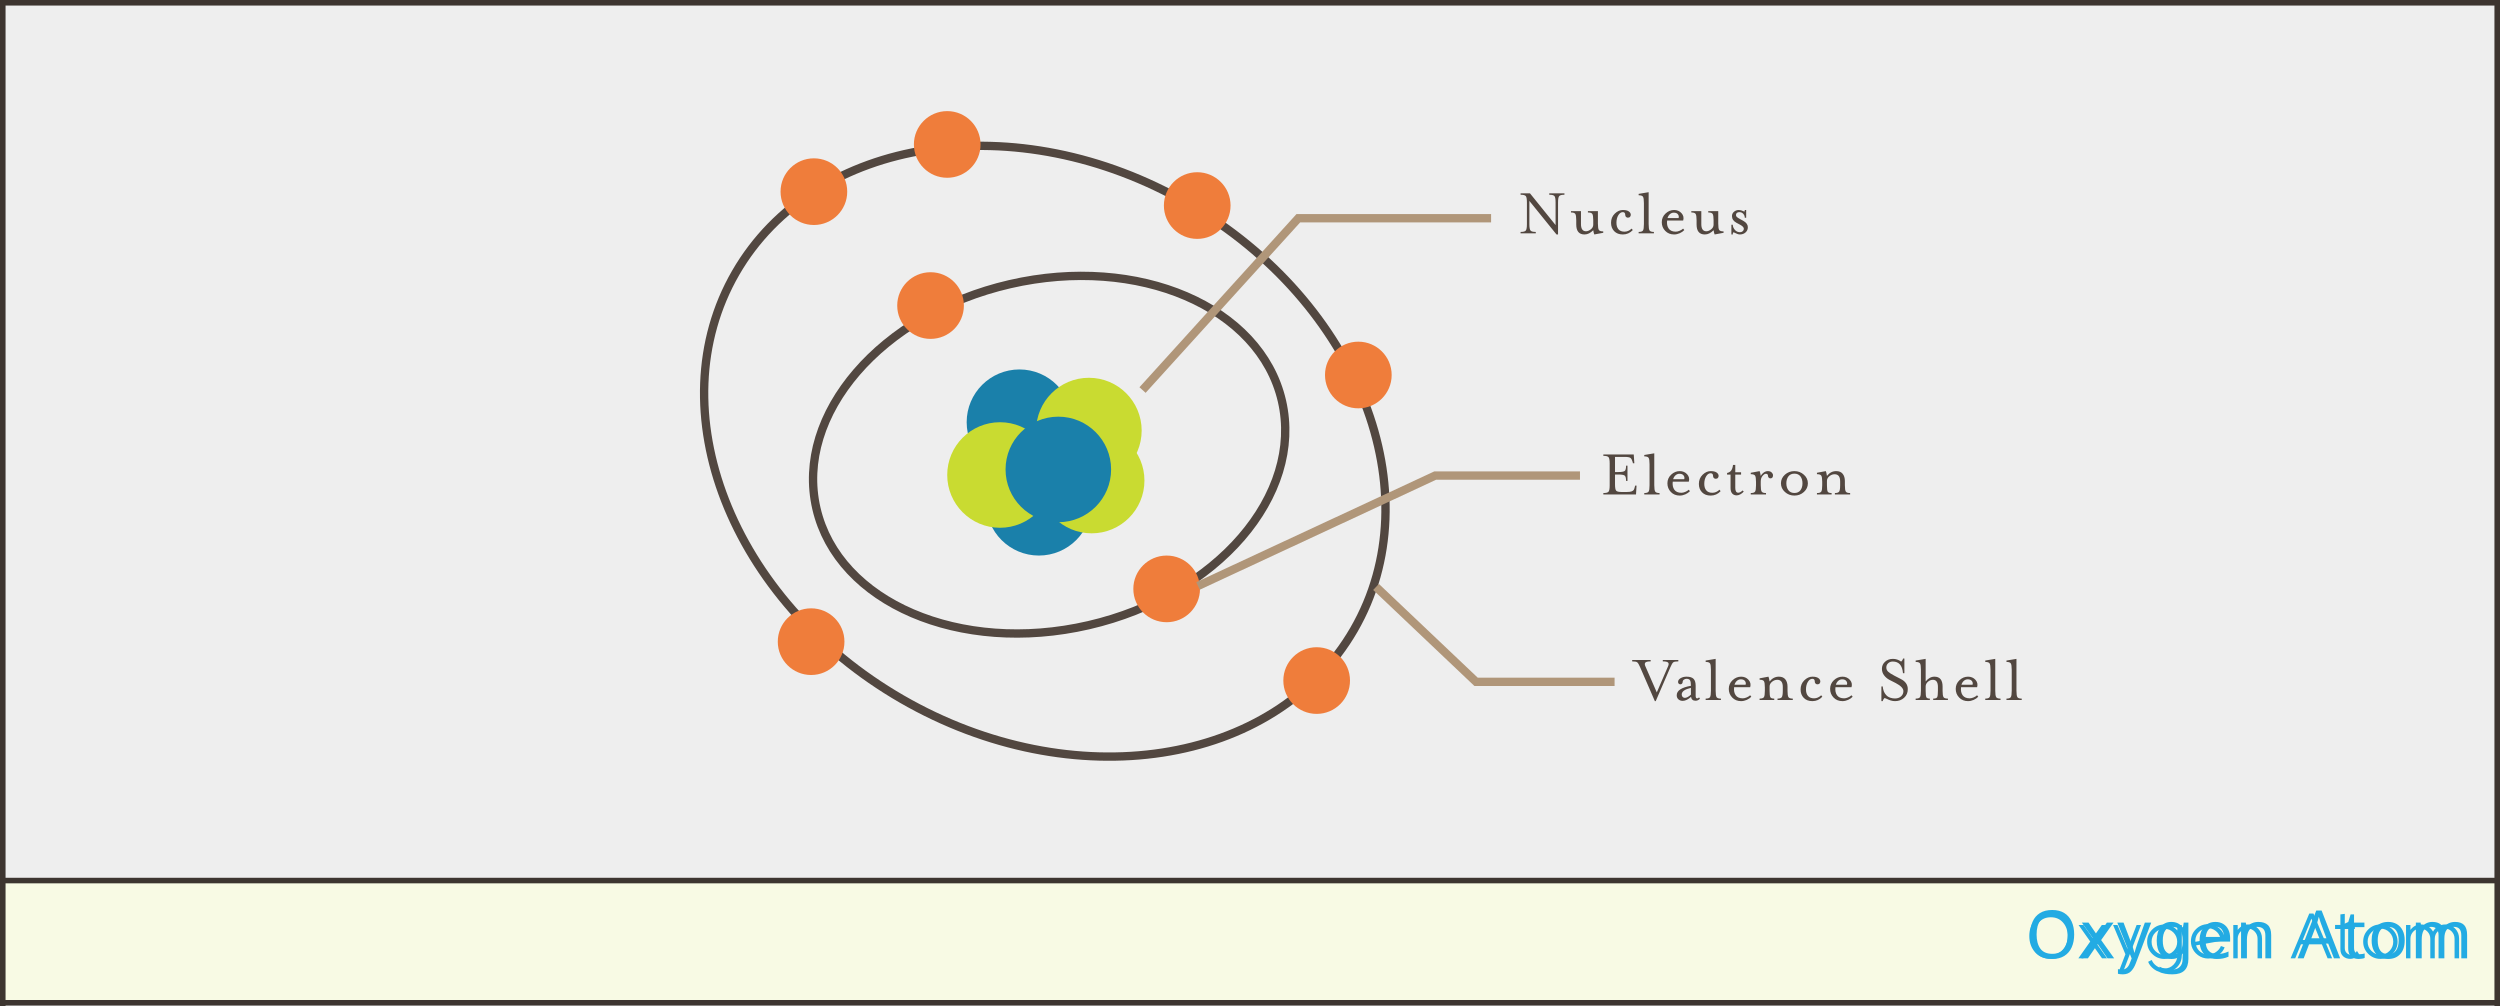
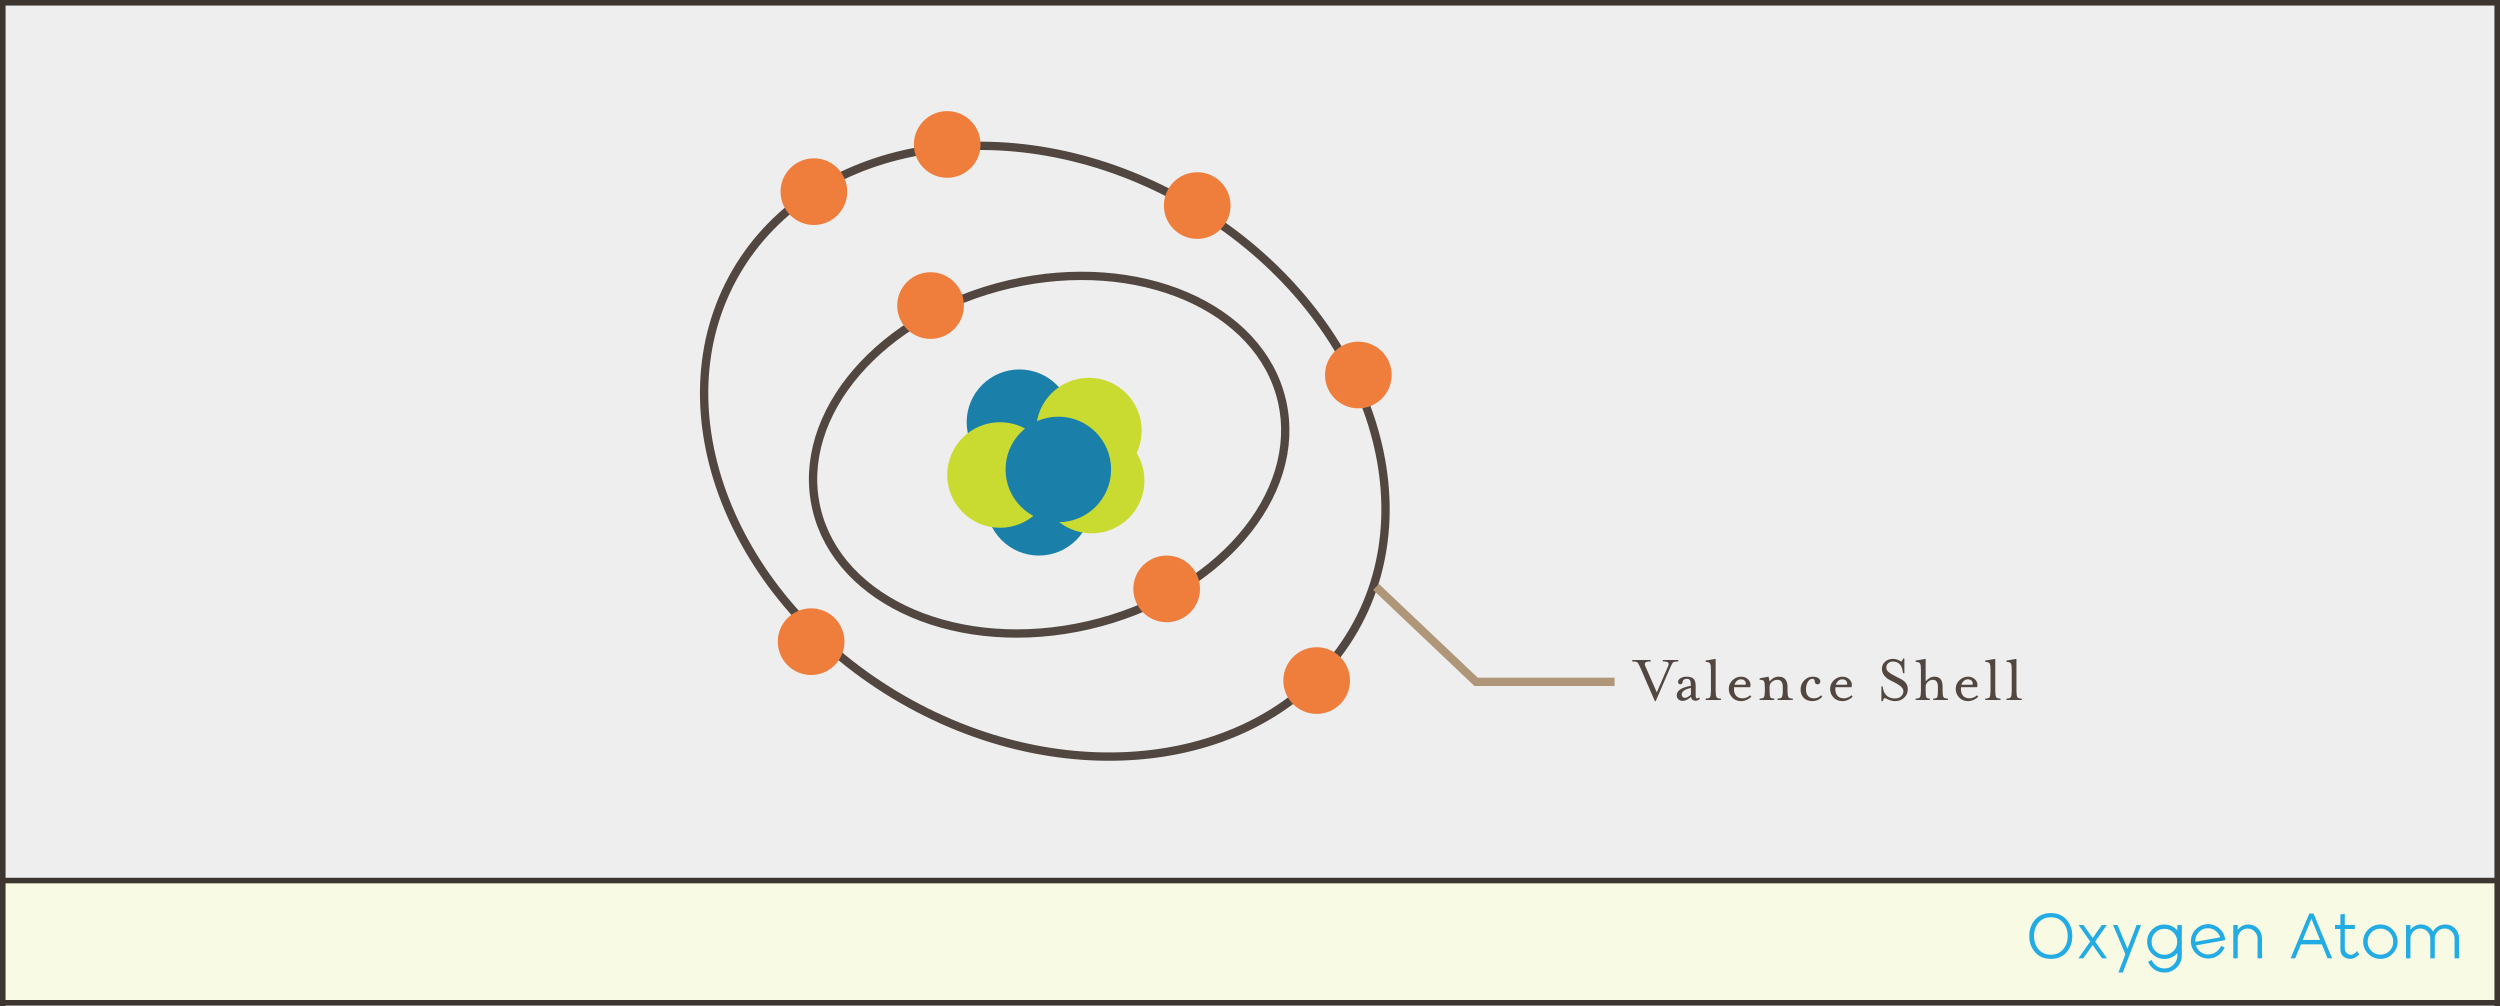
<svg xmlns="http://www.w3.org/2000/svg" width="900px" height="362px" viewBox="0 0 900 362" version="1.1">
  <g id="Oxygen_Atom" stroke="none" stroke-width="1" fill="none" fill-rule="evenodd">
    <rect id="Rectangle" stroke="#3D3530" stroke-width="2" fill="#EEEEEE" x="1" y="1" width="898" height="378" />
    <g id="Illustration" transform="translate(213, 8)">
      <g id="Nucleus" transform="translate(128, 125)">
        <circle id="Oval-Copy-5" fill="#1A80AA" cx="33" cy="48" r="19" />
        <circle id="Oval" fill="#1A80AA" cx="26" cy="19" r="19" />
        <circle id="Oval-Copy" fill="#C9DB31" cx="19" cy="38" r="19" />
        <circle id="Oval-Copy-4" fill="#C9DB31" cx="52" cy="40" r="19" />
        <circle id="Oval-Copy-2" fill="#C9DB31" cx="51" cy="22" r="19" />
        <circle id="Oval-Copy-3" fill="#1A80AA" cx="40" cy="36" r="19" />
      </g>
      <g id="Inner-shells" transform="translate(66, 74)">
        <ellipse id="Oval" stroke="#524740" stroke-width="3" transform="translate(98.69941, 81.69244) rotate(-13) translate(-98.69941, -81.69244) " cx="98.699" cy="81.692" rx="86" ry="63" />
        <circle id="Oval-Copy-6" fill="#EF7D3B" cx="56" cy="28" r="12" />
        <circle id="Oval-Copy-7" fill="#EF7D3B" cx="141" cy="130" r="12" />
      </g>
      <g id="Valence-Shell">
        <ellipse id="Oval-Copy-8" stroke="#524740" stroke-width="3" transform="translate(163.1351, 154.4429) rotate(30) translate(-163.1351, -154.4429) " cx="163.135" cy="154.443" rx="128.5" ry="103" />
        <circle id="Oval-Copy-9" fill="#EF7D3B" cx="128" cy="44" r="12" />
        <circle id="Oval-Copy-10" fill="#EF7D3B" cx="80" cy="61" r="12" />
        <circle id="Oval-Copy-11" fill="#EF7D3B" cx="218" cy="66" r="12" />
        <circle id="Oval-Copy-12" fill="#EF7D3B" cx="79" cy="223" r="12" />
        <circle id="Oval-Copy-13" fill="#EF7D3B" cx="261" cy="237" r="12" />
        <circle id="Oval-Copy-14" fill="#EF7D3B" cx="276" cy="127" r="12" />
      </g>
-       <g id="Labels" transform="translate(198, 59)">
-         <g id="Nucleus">
-           <polyline id="Path" stroke="#B09679" stroke-width="3" points="0.312 73.413 56.392 11.566 125.794 11.566" />
-           <path d="M149.008,14.024 L149.008,5.888 C149.008,4.688 148.876,3.924 148.612,3.596 C148.348,3.268 147.72,3.104 146.728,3.104 L146.728,2.6 L152.2,2.6 L152.2,3.104 C151.208,3.104 150.576,3.268 150.304,3.596 C150.032,3.924 149.896,4.688 149.896,5.888 L149.896,17.408 L149.344,17.408 L139.576,5.336 L139.576,13.688 C139.576,14.888 139.712,15.656 139.984,15.992 C140.256,16.328 140.888,16.496 141.88,16.496 L141.88,17 L136.408,17 L136.408,16.496 C137.4,16.496 138.028,16.328 138.292,15.992 C138.556,15.656 138.688,14.888 138.688,13.688 L138.688,5.888 C138.688,4.688 138.556,3.924 138.292,3.596 C138.028,3.268 137.4,3.104 136.408,3.104 L136.408,2.6 L139.792,2.6 L149.008,14.024 Z M166.168,16.808 L162.952,17.408 C162.824,17.152 162.696,16.64 162.568,15.872 C161.576,16.896 160.528,17.408 159.424,17.408 C157.44,17.408 156.448,16.208 156.448,13.808 L156.448,12.296 C156.448,11.096 156.332,10.328 156.1,9.992 C155.868,9.656 155.352,9.488 154.552,9.488 L154.552,9.008 L158.152,9.008 L158.152,13.688 C158.152,15.4 158.76,16.256 159.976,16.256 C160.52,16.256 161.088,16.028 161.68,15.572 C162.272,15.116 162.568,14.552 162.568,13.88 L162.568,12.296 C162.568,11.096 162.452,10.328 162.22,9.992 C161.988,9.656 161.464,9.488 160.648,9.488 L160.648,9.008 L164.248,9.008 L164.248,13.496 C164.248,14.696 164.364,15.464 164.596,15.8 C164.828,16.136 165.352,16.304 166.168,16.304 L166.168,16.808 Z M173.224,9.368 C172.584,9.368 172.04,9.736 171.592,10.472 C171.144,11.208 170.92,12.12 170.92,13.208 C170.92,14.2 171.164,14.98 171.652,15.548 C172.14,16.116 172.864,16.4 173.824,16.4 C174.752,16.4 175.608,16.032 176.392,15.296 L176.8,15.824 C175.824,16.88 174.632,17.408 173.224,17.408 C171.912,17.408 170.876,17.016 170.116,16.232 C169.356,15.448 168.976,14.44 168.976,13.208 C168.976,11.88 169.424,10.78 170.32,9.908 C171.216,9.036 172.184,8.6 173.224,8.6 C174.168,8.6 174.88,8.768 175.36,9.104 C175.84,9.44 176.08,9.848 176.08,10.328 C176.08,10.584 175.996,10.82 175.828,11.036 C175.66,11.252 175.392,11.36 175.024,11.36 C174.768,11.36 174.548,11.268 174.364,11.084 C174.18,10.9 174.088,10.672 174.088,10.4 C174.088,9.712 173.8,9.368 173.224,9.368 Z M184.408,17 L178.912,17 L178.912,16.496 C179.712,16.496 180.228,16.328 180.46,15.992 C180.692,15.656 180.808,14.888 180.808,13.688 L180.808,6.104 C180.808,4.904 180.692,4.136 180.46,3.8 C180.228,3.464 179.712,3.296 178.912,3.296 L178.912,2.792 L182.512,2.192 L182.512,13.688 C182.512,14.888 182.628,15.656 182.86,15.992 C183.092,16.328 183.608,16.496 184.408,16.496 L184.408,17 Z M189.304,11.504 L193.288,11.504 C193.448,11.056 193.38,10.62 193.084,10.196 C192.788,9.772 192.28,9.56 191.56,9.56 C191.048,9.56 190.588,9.736 190.18,10.088 C189.772,10.44 189.48,10.912 189.304,11.504 Z M189.16,12.392 C189.016,13.576 189.204,14.54 189.724,15.284 C190.244,16.028 191.096,16.4 192.28,16.4 C192.68,16.4 193.136,16.296 193.648,16.088 C194.16,15.88 194.584,15.616 194.92,15.296 L195.352,15.824 C194.92,16.288 194.368,16.668 193.696,16.964 C193.024,17.26 192.352,17.408 191.68,17.408 C190.384,17.408 189.32,16.98 188.488,16.124 C187.656,15.268 187.24,14.224 187.24,12.992 C187.24,11.76 187.692,10.72 188.596,9.872 C189.5,9.024 190.528,8.6 191.68,8.6 C192.768,8.6 193.656,8.98 194.344,9.74 C195.032,10.5 195.232,11.384 194.944,12.392 L189.16,12.392 Z M209.488,16.808 L206.272,17.408 C206.144,17.152 206.016,16.64 205.888,15.872 C204.896,16.896 203.848,17.408 202.744,17.408 C200.76,17.408 199.768,16.208 199.768,13.808 L199.768,12.296 C199.768,11.096 199.652,10.328 199.42,9.992 C199.188,9.656 198.672,9.488 197.872,9.488 L197.872,9.008 L201.472,9.008 L201.472,13.688 C201.472,15.4 202.08,16.256 203.296,16.256 C203.84,16.256 204.408,16.028 205,15.572 C205.592,15.116 205.888,14.552 205.888,13.88 L205.888,12.296 C205.888,11.096 205.772,10.328 205.54,9.992 C205.308,9.656 204.784,9.488 203.968,9.488 L203.968,9.008 L207.568,9.008 L207.568,13.496 C207.568,14.696 207.684,15.464 207.916,15.8 C208.148,16.136 208.672,16.304 209.488,16.304 L209.488,16.808 Z M218.224,14.792 C218.224,15.56 217.948,16.188 217.396,16.676 C216.844,17.164 216.168,17.408 215.368,17.408 C215.08,17.408 214.784,17.352 214.48,17.24 C214.176,17.128 213.932,17.02 213.748,16.916 C213.564,16.812 213.392,16.732 213.232,16.676 C213.072,16.62 212.96,16.648 212.896,16.76 C212.832,16.872 212.8,17.088 212.8,17.408 L212.296,17.408 L212.296,13.904 L212.8,13.904 C212.8,14.528 213.04,15.132 213.52,15.716 C214,16.3 214.632,16.592 215.416,16.592 C215.8,16.592 216.124,16.472 216.388,16.232 C216.652,15.992 216.784,15.704 216.784,15.368 C216.784,14.872 216.336,14.384 215.44,13.904 L214.096,13.184 C213.04,12.608 212.512,11.808 212.512,10.784 C212.512,10.16 212.756,9.64 213.244,9.224 C213.732,8.808 214.296,8.6 214.936,8.6 C215.48,8.6 216.04,8.744 216.616,9.032 C216.808,9.144 216.94,9.18 217.012,9.14 C217.084,9.1 217.12,8.92 217.12,8.6 L217.624,8.6 L217.624,11.384 L217.12,11.384 C217.12,10.856 216.94,10.388 216.58,9.98 C216.22,9.572 215.752,9.368 215.176,9.368 C214.776,9.368 214.472,9.464 214.264,9.656 C214.056,9.848 213.952,10.096 213.952,10.4 C213.952,10.672 214.056,10.908 214.264,11.108 C214.472,11.308 214.856,11.56 215.416,11.864 L216.568,12.488 C217.672,13.112 218.224,13.88 218.224,14.792 Z" id="Nucleus-Copy" fill="#524740" />
-         </g>
-         <g id="Electron" transform="translate(20, 94)">
-           <path d="M146.204,17 L146.204,16.496 C147.196,16.496 147.824,16.328 148.088,15.992 C148.352,15.656 148.484,14.888 148.484,13.688 L148.484,5.888 C148.484,4.688 148.352,3.924 148.088,3.596 C147.824,3.268 147.196,3.104 146.204,3.104 L146.204,2.6 L157.148,2.6 L157.364,5.768 L156.86,5.768 L156.74,5.288 C156.548,4.584 156.292,4.108 155.972,3.86 C155.652,3.612 154.98,3.488 153.956,3.488 L150.404,3.488 L150.404,8.936 L151.604,8.936 C152.804,8.936 153.568,8.804 153.896,8.54 C154.224,8.276 154.388,7.64 154.388,6.632 L154.892,6.632 L154.892,12.128 L154.388,12.128 C154.388,11.12 154.224,10.484 153.896,10.22 C153.568,9.956 152.804,9.824 151.604,9.824 L150.404,9.824 L150.404,13.328 C150.404,14.528 150.536,15.292 150.8,15.62 C151.064,15.948 151.692,16.112 152.684,16.112 L154.748,16.112 C155.468,16.112 156.016,16.04 156.392,15.896 C156.768,15.752 157.024,15.568 157.16,15.344 C157.296,15.12 157.42,14.768 157.532,14.288 L157.652,13.808 L158.156,13.808 L157.964,17 L146.204,17 Z M166.436,17 L160.94,17 L160.94,16.496 C161.74,16.496 162.256,16.328 162.488,15.992 C162.72,15.656 162.836,14.888 162.836,13.688 L162.836,6.104 C162.836,4.904 162.72,4.136 162.488,3.8 C162.256,3.464 161.74,3.296 160.94,3.296 L160.94,2.792 L164.54,2.192 L164.54,13.688 C164.54,14.888 164.656,15.656 164.888,15.992 C165.12,16.328 165.636,16.496 166.436,16.496 L166.436,17 Z M171.332,11.504 L175.316,11.504 C175.476,11.056 175.408,10.62 175.112,10.196 C174.816,9.772 174.308,9.56 173.588,9.56 C173.076,9.56 172.616,9.736 172.208,10.088 C171.8,10.44 171.508,10.912 171.332,11.504 Z M171.188,12.392 C171.044,13.576 171.232,14.54 171.752,15.284 C172.272,16.028 173.124,16.4 174.308,16.4 C174.708,16.4 175.164,16.296 175.676,16.088 C176.188,15.88 176.612,15.616 176.948,15.296 L177.38,15.824 C176.948,16.288 176.396,16.668 175.724,16.964 C175.052,17.26 174.38,17.408 173.708,17.408 C172.412,17.408 171.348,16.98 170.516,16.124 C169.684,15.268 169.268,14.224 169.268,12.992 C169.268,11.76 169.72,10.72 170.624,9.872 C171.528,9.024 172.556,8.6 173.708,8.6 C174.796,8.6 175.684,8.98 176.372,9.74 C177.06,10.5 177.26,11.384 176.972,12.392 L171.188,12.392 Z M184.844,9.368 C184.204,9.368 183.66,9.736 183.212,10.472 C182.764,11.208 182.54,12.12 182.54,13.208 C182.54,14.2 182.784,14.98 183.272,15.548 C183.76,16.116 184.484,16.4 185.444,16.4 C186.372,16.4 187.228,16.032 188.012,15.296 L188.42,15.824 C187.444,16.88 186.252,17.408 184.844,17.408 C183.532,17.408 182.496,17.016 181.736,16.232 C180.976,15.448 180.596,14.44 180.596,13.208 C180.596,11.88 181.044,10.78 181.94,9.908 C182.836,9.036 183.804,8.6 184.844,8.6 C185.788,8.6 186.5,8.768 186.98,9.104 C187.46,9.44 187.7,9.848 187.7,10.328 C187.7,10.584 187.616,10.82 187.448,11.036 C187.28,11.252 187.012,11.36 186.644,11.36 C186.388,11.36 186.168,11.268 185.984,11.084 C185.8,10.9 185.708,10.672 185.708,10.4 C185.708,9.712 185.42,9.368 184.844,9.368 Z M191.996,9.848 L190.748,9.848 L190.748,9.272 C191.436,9.128 191.94,8.816 192.26,8.336 C192.58,7.856 192.788,7.2 192.884,6.368 L193.7,6.368 L193.7,9.008 L195.788,9.008 L195.788,9.848 L193.7,9.848 L193.7,14.648 C193.7,15.8 194.06,16.376 194.78,16.376 C195.244,16.376 195.764,16.104 196.34,15.56 L196.748,15.968 C196.412,16.368 196.008,16.696 195.536,16.952 C195.064,17.208 194.628,17.336 194.228,17.336 C193.54,17.336 192.996,17.112 192.596,16.664 C192.196,16.216 191.996,15.544 191.996,14.648 L191.996,9.848 Z M207.284,10.088 C207.284,10.84 206.964,11.216 206.324,11.216 C206.1,11.216 205.904,11.128 205.736,10.952 C205.568,10.776 205.484,10.576 205.484,10.352 C205.484,9.824 205.228,9.56 204.716,9.56 C204.348,9.56 203.948,9.816 203.516,10.328 C203.084,10.84 202.868,11.52 202.868,12.368 L202.868,13.688 C202.868,14.888 202.984,15.656 203.216,15.992 C203.448,16.328 203.964,16.496 204.764,16.496 L204.764,17 L199.268,17 L199.268,16.496 C200.068,16.496 200.584,16.328 200.816,15.992 C201.048,15.656 201.164,14.888 201.164,13.688 L201.164,12.488 C201.164,11.304 201.048,10.544 200.816,10.208 C200.584,9.872 200.068,9.704 199.268,9.704 L199.268,9.2 L202.46,8.6 C202.604,8.904 202.74,9.48 202.868,10.328 C203.108,9.848 203.468,9.44 203.948,9.104 C204.428,8.768 204.908,8.6 205.388,8.6 C205.996,8.6 206.464,8.76 206.792,9.08 C207.12,9.4 207.284,9.736 207.284,10.088 Z M218.396,9.896 C219.356,10.744 219.836,11.776 219.836,12.992 C219.836,14.208 219.36,15.248 218.408,16.112 C217.456,16.976 216.316,17.408 214.988,17.408 C213.66,17.408 212.52,16.976 211.568,16.112 C210.616,15.248 210.14,14.208 210.14,12.992 C210.14,11.776 210.616,10.74 211.568,9.884 C212.52,9.028 213.66,8.6 214.988,8.6 C216.316,8.6 217.452,9.032 218.396,9.896 Z M217.148,15.512 C217.644,14.856 217.892,14.016 217.892,12.992 C217.892,11.968 217.644,11.132 217.148,10.484 C216.652,9.836 215.932,9.512 214.988,9.512 C214.044,9.512 213.324,9.84 212.828,10.496 C212.332,11.152 212.084,11.984 212.084,12.992 C212.084,14 212.332,14.832 212.828,15.488 C213.324,16.144 214.044,16.472 214.988,16.472 C215.932,16.472 216.652,16.152 217.148,15.512 Z M226.7,10.328 C227.612,9.176 228.724,8.6 230.036,8.6 C231.076,8.6 231.856,8.928 232.376,9.584 C232.896,10.24 233.156,11.104 233.156,12.176 L233.156,13.688 C233.156,14.888 233.272,15.656 233.504,15.992 C233.736,16.328 234.252,16.496 235.052,16.496 L235.052,17 L229.556,17 L229.556,16.496 C230.34,16.496 230.852,16.324 231.092,15.98 C231.332,15.636 231.452,14.872 231.452,13.688 L231.452,12.296 C231.452,10.584 230.788,9.728 229.46,9.728 C228.772,9.728 228.14,9.968 227.564,10.448 C226.988,10.928 226.7,11.488 226.7,12.128 L226.7,13.688 C226.7,14.92 226.796,15.696 226.988,16.016 C227.18,16.336 227.644,16.496 228.38,16.496 L228.38,17 L223.1,17 L223.1,16.496 C223.9,16.496 224.416,16.328 224.648,15.992 C224.88,15.656 224.996,14.888 224.996,13.688 L224.996,12.488 C224.996,11.304 224.88,10.544 224.648,10.208 C224.416,9.872 223.9,9.704 223.1,9.704 L223.1,9.2 L226.292,8.6 C226.436,8.904 226.572,9.48 226.7,10.328 Z" id="Electron-Copy" fill="#524740" />
-           <polyline id="Path-2" stroke="#B09679" stroke-width="3" points="0.278 49.942 85.68 10.199 137.794 10.199" />
-         </g>
-         <g id="Valence-Shell" transform="translate(84, 144)">
+       <g id="Labels" transform="translate(282, 203)">
+         <g id="Valence-Shell">
          <polyline id="Path-3" stroke="#B09679" stroke-width="3" points="0.371 0.298 36.383 34.457 86.251 34.457" />
          <path d="M109.196,27.104 C108.252,27.104 107.64,27.22 107.36,27.452 C107.08,27.684 106.74,28.264 106.34,29.192 L101.06,41.408 L100.748,41.408 L95.444,29.192 C95.044,28.264 94.704,27.684 94.424,27.452 C94.144,27.22 93.532,27.104 92.588,27.104 L92.588,26.6 L99.236,26.6 L99.236,27.104 C98.244,27.104 97.608,27.244 97.328,27.524 C97.048,27.804 97.06,28.272 97.364,28.928 L101.444,38.264 L105.476,28.928 C105.78,28.272 105.792,27.804 105.512,27.524 C105.232,27.244 104.596,27.104 103.604,27.104 L103.604,26.6 L109.196,26.6 L109.196,27.104 Z M116.996,40.52 C116.532,41.016 116.004,41.264 115.412,41.264 C114.452,41.264 113.908,40.8 113.78,39.872 C112.708,40.832 111.708,41.312 110.78,41.312 C110.172,41.312 109.66,41.132 109.244,40.772 C108.828,40.412 108.62,39.92 108.62,39.296 C108.62,37.616 110.324,36.48 113.732,35.888 C113.732,34.944 113.628,34.288 113.42,33.92 C113.212,33.552 112.78,33.368 112.124,33.368 C111.804,33.368 111.496,33.472 111.2,33.68 C110.904,33.888 110.756,34.168 110.756,34.52 C110.756,34.76 110.676,34.96 110.516,35.12 C110.356,35.28 110.164,35.36 109.94,35.36 C109.7,35.36 109.5,35.28 109.34,35.12 C109.18,34.96 109.1,34.76 109.1,34.52 C109.1,33.96 109.408,33.5 110.024,33.14 C110.64,32.78 111.348,32.6 112.148,32.6 C113.316,32.6 114.156,32.856 114.668,33.368 C115.18,33.88 115.436,34.712 115.436,35.864 L115.436,39.488 C115.436,40.112 115.62,40.424 115.988,40.424 C116.196,40.424 116.42,40.304 116.66,40.064 L116.996,40.52 Z M113.732,39.08 L113.732,36.632 C111.524,37.144 110.42,37.936 110.42,39.008 C110.42,39.376 110.528,39.672 110.744,39.896 C110.96,40.12 111.228,40.232 111.548,40.232 C112.14,40.232 112.868,39.848 113.732,39.08 Z M124.532,41 L119.036,41 L119.036,40.496 C119.836,40.496 120.352,40.328 120.584,39.992 C120.816,39.656 120.932,38.888 120.932,37.688 L120.932,30.104 C120.932,28.904 120.816,28.136 120.584,27.8 C120.352,27.464 119.836,27.296 119.036,27.296 L119.036,26.792 L122.636,26.192 L122.636,37.688 C122.636,38.888 122.752,39.656 122.984,39.992 C123.216,40.328 123.732,40.496 124.532,40.496 L124.532,41 Z M129.428,35.504 L133.412,35.504 C133.572,35.056 133.504,34.62 133.208,34.196 C132.912,33.772 132.404,33.56 131.684,33.56 C131.172,33.56 130.712,33.736 130.304,34.088 C129.896,34.44 129.604,34.912 129.428,35.504 Z M129.284,36.392 C129.14,37.576 129.328,38.54 129.848,39.284 C130.368,40.028 131.22,40.4 132.404,40.4 C132.804,40.4 133.26,40.296 133.772,40.088 C134.284,39.88 134.708,39.616 135.044,39.296 L135.476,39.824 C135.044,40.288 134.492,40.668 133.82,40.964 C133.148,41.26 132.476,41.408 131.804,41.408 C130.508,41.408 129.444,40.98 128.612,40.124 C127.78,39.268 127.364,38.224 127.364,36.992 C127.364,35.76 127.816,34.72 128.72,33.872 C129.624,33.024 130.652,32.6 131.804,32.6 C132.892,32.6 133.78,32.98 134.468,33.74 C135.156,34.5 135.356,35.384 135.068,36.392 L129.284,36.392 Z M142.052,34.328 C142.964,33.176 144.076,32.6 145.388,32.6 C146.428,32.6 147.208,32.928 147.728,33.584 C148.248,34.24 148.508,35.104 148.508,36.176 L148.508,37.688 C148.508,38.888 148.624,39.656 148.856,39.992 C149.088,40.328 149.604,40.496 150.404,40.496 L150.404,41 L144.908,41 L144.908,40.496 C145.692,40.496 146.204,40.324 146.444,39.98 C146.684,39.636 146.804,38.872 146.804,37.688 L146.804,36.296 C146.804,34.584 146.14,33.728 144.812,33.728 C144.124,33.728 143.492,33.968 142.916,34.448 C142.34,34.928 142.052,35.488 142.052,36.128 L142.052,37.688 C142.052,38.92 142.148,39.696 142.34,40.016 C142.532,40.336 142.996,40.496 143.732,40.496 L143.732,41 L138.452,41 L138.452,40.496 C139.252,40.496 139.768,40.328 140,39.992 C140.232,39.656 140.348,38.888 140.348,37.688 L140.348,36.488 C140.348,35.304 140.232,34.544 140,34.208 C139.768,33.872 139.252,33.704 138.452,33.704 L138.452,33.2 L141.644,32.6 C141.788,32.904 141.924,33.48 142.052,34.328 Z M157.46,33.368 C156.82,33.368 156.276,33.736 155.828,34.472 C155.38,35.208 155.156,36.12 155.156,37.208 C155.156,38.2 155.4,38.98 155.888,39.548 C156.376,40.116 157.1,40.4 158.06,40.4 C158.988,40.4 159.844,40.032 160.628,39.296 L161.036,39.824 C160.06,40.88 158.868,41.408 157.46,41.408 C156.148,41.408 155.112,41.016 154.352,40.232 C153.592,39.448 153.212,38.44 153.212,37.208 C153.212,35.88 153.66,34.78 154.556,33.908 C155.452,33.036 156.42,32.6 157.46,32.6 C158.404,32.6 159.116,32.768 159.596,33.104 C160.076,33.44 160.316,33.848 160.316,34.328 C160.316,34.584 160.232,34.82 160.064,35.036 C159.896,35.252 159.628,35.36 159.26,35.36 C159.004,35.36 158.784,35.268 158.6,35.084 C158.416,34.9 158.324,34.672 158.324,34.4 C158.324,33.712 158.036,33.368 157.46,33.368 Z M165.908,35.504 L169.892,35.504 C170.052,35.056 169.984,34.62 169.688,34.196 C169.392,33.772 168.884,33.56 168.164,33.56 C167.652,33.56 167.192,33.736 166.784,34.088 C166.376,34.44 166.084,34.912 165.908,35.504 Z M165.764,36.392 C165.62,37.576 165.808,38.54 166.328,39.284 C166.848,40.028 167.7,40.4 168.884,40.4 C169.284,40.4 169.74,40.296 170.252,40.088 C170.764,39.88 171.188,39.616 171.524,39.296 L171.956,39.824 C171.524,40.288 170.972,40.668 170.3,40.964 C169.628,41.26 168.956,41.408 168.284,41.408 C166.988,41.408 165.924,40.98 165.092,40.124 C164.26,39.268 163.844,38.224 163.844,36.992 C163.844,35.76 164.296,34.72 165.2,33.872 C166.104,33.024 167.132,32.6 168.284,32.6 C169.372,32.6 170.26,32.98 170.948,33.74 C171.636,34.5 171.836,35.384 171.548,36.392 L165.764,36.392 Z M183.476,40.28 C183.108,40.584 182.876,40.96 182.78,41.408 L182.3,41.408 L182.3,36.128 L182.804,36.128 C182.804,36.192 182.808,36.276 182.816,36.38 C182.824,36.484 182.856,36.684 182.912,36.98 C182.968,37.276 183.048,37.56 183.152,37.832 C183.256,38.104 183.42,38.408 183.644,38.744 C183.868,39.08 184.128,39.368 184.424,39.608 C184.72,39.848 185.112,40.048 185.6,40.208 C186.088,40.368 186.628,40.448 187.22,40.448 C188.084,40.448 188.8,40.2 189.368,39.704 C189.936,39.208 190.22,38.576 190.22,37.808 C190.22,36.832 189.3,35.864 187.46,34.904 L185.156,33.728 C184.404,33.328 183.772,32.784 183.26,32.096 C182.748,31.408 182.492,30.632 182.492,29.768 C182.492,28.76 182.868,27.912 183.62,27.224 C184.372,26.536 185.324,26.192 186.476,26.192 C187.532,26.192 188.508,26.52 189.404,27.176 C189.772,26.872 190.004,26.504 190.1,26.072 L190.58,26.072 L190.58,31.352 L190.076,31.352 C189.836,28.552 188.612,27.152 186.404,27.152 C185.732,27.152 185.176,27.356 184.736,27.764 C184.296,28.172 184.076,28.68 184.076,29.288 C184.076,29.88 184.288,30.38 184.712,30.788 C185.136,31.196 185.9,31.688 187.004,32.264 L189.284,33.44 C190.964,34.288 191.804,35.504 191.804,37.088 C191.804,38.368 191.36,39.408 190.472,40.208 C189.584,41.008 188.5,41.408 187.22,41.408 C186.676,41.408 186.156,41.328 185.66,41.168 C185.164,41.008 184.716,40.828 184.316,40.628 C183.916,40.428 183.636,40.312 183.476,40.28 Z M206.252,41 L200.948,41 L200.948,40.496 C201.7,40.496 202.172,40.336 202.364,40.016 C202.556,39.696 202.652,38.92 202.652,37.688 L202.652,36.296 C202.652,34.584 202.044,33.728 200.828,33.728 C200.188,33.728 199.596,33.964 199.052,34.436 C198.508,34.908 198.236,35.472 198.236,36.128 L198.236,37.688 C198.236,38.936 198.324,39.716 198.5,40.028 C198.676,40.34 199.092,40.496 199.748,40.496 L199.748,41 L194.636,41 L194.636,40.496 C195.436,40.496 195.952,40.328 196.184,39.992 C196.416,39.656 196.532,38.888 196.532,37.688 L196.532,30.104 C196.532,28.904 196.416,28.136 196.184,27.8 C195.952,27.464 195.436,27.296 194.636,27.296 L194.636,26.792 L198.236,26.192 L198.236,34.328 C199.18,33.176 200.228,32.6 201.38,32.6 C203.348,32.6 204.332,33.792 204.332,36.176 L204.332,37.688 C204.332,38.888 204.448,39.656 204.68,39.992 C204.912,40.328 205.436,40.496 206.252,40.496 L206.252,41 Z M211.124,35.504 L215.108,35.504 C215.268,35.056 215.2,34.62 214.904,34.196 C214.608,33.772 214.1,33.56 213.38,33.56 C212.868,33.56 212.408,33.736 212,34.088 C211.592,34.44 211.3,34.912 211.124,35.504 Z M210.98,36.392 C210.836,37.576 211.024,38.54 211.544,39.284 C212.064,40.028 212.916,40.4 214.1,40.4 C214.5,40.4 214.956,40.296 215.468,40.088 C215.98,39.88 216.404,39.616 216.74,39.296 L217.172,39.824 C216.74,40.288 216.188,40.668 215.516,40.964 C214.844,41.26 214.172,41.408 213.5,41.408 C212.204,41.408 211.14,40.98 210.308,40.124 C209.476,39.268 209.06,38.224 209.06,36.992 C209.06,35.76 209.512,34.72 210.416,33.872 C211.32,33.024 212.348,32.6 213.5,32.6 C214.588,32.6 215.476,32.98 216.164,33.74 C216.852,34.5 217.052,35.384 216.764,36.392 L210.98,36.392 Z M225.188,41 L219.692,41 L219.692,40.496 C220.492,40.496 221.008,40.328 221.24,39.992 C221.472,39.656 221.588,38.888 221.588,37.688 L221.588,30.104 C221.588,28.904 221.472,28.136 221.24,27.8 C221.008,27.464 220.492,27.296 219.692,27.296 L219.692,26.792 L223.292,26.192 L223.292,37.688 C223.292,38.888 223.408,39.656 223.64,39.992 C223.872,40.328 224.388,40.496 225.188,40.496 L225.188,41 Z M232.82,41 L227.324,41 L227.324,40.496 C228.124,40.496 228.64,40.328 228.872,39.992 C229.104,39.656 229.22,38.888 229.22,37.688 L229.22,30.104 C229.22,28.904 229.104,28.136 228.872,27.8 C228.64,27.464 228.124,27.296 227.324,27.296 L227.324,26.792 L230.924,26.192 L230.924,37.688 C230.924,38.888 231.04,39.656 231.272,39.992 C231.504,40.328 232.02,40.496 232.82,40.496 L232.82,41 Z" id="Valence-Shell-Copy" fill="#524740" />
        </g>
      </g>
    </g>
    <rect id="Rectangle-Copy" stroke="#3D3530" stroke-width="2" fill="#F8FAE4" x="1" y="317" width="898" height="44" />
-     <text id="Oxygen-Atom" font-family="Wavehaus-66Book, Wavehaus" font-size="24" font-weight="300" letter-spacing="0.667" fill="#23ABE3">
-       <tspan x="729.423" y="345">Oxygen Atom</tspan>
-     </text>
    <path d="M743.943,342.84 C742.551,344.408 740.671,345.192 738.303,345.192 C735.935,345.192 734.051,344.408 732.651,342.84 C731.251,341.272 730.551,339.312 730.551,336.96 C730.551,334.608 731.251,332.644 732.651,331.068 C734.051,329.492 735.935,328.704 738.303,328.704 C740.671,328.704 742.551,329.492 743.943,331.068 C745.335,332.644 746.031,334.608 746.031,336.96 C746.031,339.312 745.335,341.272 743.943,342.84 Z M733.911,341.784 C735.015,343.064 736.479,343.704 738.303,343.704 C740.127,343.704 741.595,343.06 742.707,341.772 C743.819,340.484 744.375,338.88 744.375,336.96 C744.375,335.024 743.819,333.416 742.707,332.136 C741.595,330.856 740.127,330.216 738.303,330.216 C736.479,330.216 735.015,330.856 733.911,332.136 C732.807,333.416 732.255,335.024 732.255,336.96 C732.255,338.896 732.807,340.504 733.911,341.784 Z M758.529,345 L756.729,345 L753.369,340.224 L749.985,345 L748.209,345 L752.481,338.952 L748.281,333 L750.057,333 L753.369,337.68 L756.657,333 L758.457,333 L754.257,338.952 L758.529,345 Z M769.18,333 L770.764,333 L764.212,350.112 L762.628,350.112 L765.148,343.536 L760.708,333 L762.292,333 L765.892,341.568 L769.18,333 Z M783.839,333.024 L785.447,333.024 L785.447,343.968 C785.431,345.712 784.803,347.172 783.563,348.348 C782.323,349.524 780.887,350.112 779.255,350.112 C777.767,350.112 776.499,349.716 775.451,348.924 C774.403,348.132 773.695,347.24 773.327,346.248 L774.623,345.6 C774.927,346.416 775.503,347.128 776.351,347.736 C777.199,348.344 778.167,348.648 779.255,348.648 C780.535,348.648 781.619,348.18 782.507,347.244 C783.395,346.308 783.847,345.216 783.863,343.968 L783.839,343.968 L783.839,343.08 C782.623,344.504 781.063,345.216 779.159,345.216 C777.447,345.216 775.987,344.612 774.779,343.404 C773.571,342.196 772.967,340.736 772.967,339.024 C772.967,337.312 773.571,335.852 774.779,334.644 C775.987,333.436 777.447,332.832 779.159,332.832 C781.047,332.832 782.607,333.544 783.839,334.968 L783.839,333.024 Z M779.183,343.728 C780.479,343.728 781.571,343.276 782.459,342.372 C783.347,341.468 783.791,340.36 783.791,339.048 C783.791,337.736 783.347,336.628 782.459,335.724 C781.571,334.82 780.479,334.368 779.183,334.368 C777.903,334.368 776.815,334.82 775.919,335.724 C775.023,336.628 774.575,337.736 774.575,339.048 C774.575,340.36 775.023,341.468 775.919,342.372 C776.815,343.276 777.903,343.728 779.183,343.728 Z M794.921,343.608 C795.993,343.608 796.953,343.304 797.801,342.696 C798.649,342.088 799.225,341.376 799.529,340.56 L800.873,341.04 C800.505,342.048 799.789,342.976 798.725,343.824 C797.661,344.672 796.393,345.088 794.921,345.072 C793.577,345.072 792.349,344.656 791.237,343.824 C790.125,342.992 789.369,341.928 788.969,340.632 C788.809,340.104 788.729,339.528 788.729,338.904 C788.729,337.176 789.329,335.712 790.529,334.512 C791.729,333.312 793.193,332.704 794.921,332.688 C796.489,332.704 797.857,333.232 799.025,334.272 C800.193,335.312 800.865,336.6 801.041,338.136 C801.057,338.216 801.065,338.32 801.065,338.448 L790.577,340.344 C790.849,341.304 791.393,342.092 792.209,342.708 C793.025,343.324 793.929,343.624 794.921,343.608 Z M794.777,334.152 C793.577,334.168 792.549,334.6 791.693,335.448 C790.837,336.296 790.377,337.312 790.313,338.496 C790.313,338.544 790.317,338.628 790.325,338.748 C790.333,338.868 790.337,338.968 790.337,339.048 L799.265,337.44 C798.961,336.464 798.393,335.668 797.561,335.052 C796.729,334.436 795.801,334.136 794.777,334.152 Z M809.412,332.808 C810.804,332.808 811.972,333.3 812.916,334.284 C813.86,335.268 814.332,336.48 814.332,337.92 L814.332,345 L812.724,345 L812.724,337.968 C812.724,336.944 812.376,336.072 811.68,335.352 C810.984,334.632 810.14,334.272 809.148,334.272 C808.156,334.272 807.312,334.632 806.616,335.352 C805.92,336.072 805.572,336.944 805.572,337.968 L805.572,345 L803.988,345 L803.988,333 L805.572,333 L805.572,334.776 C806.548,333.464 807.828,332.808 809.412,332.808 Z M837.937,345 L835.873,339.96 L828.337,339.96 L826.273,345 L824.617,345 L831.337,328.872 L832.849,328.872 L839.569,345 L837.937,345 Z M828.985,338.376 L835.225,338.376 L832.105,330.72 L828.985,338.376 Z M848.492,342.312 L849.284,343.536 C849.188,343.664 849.06,343.816 848.9,343.992 C848.74,344.168 848.38,344.412 847.82,344.724 C847.26,345.036 846.684,345.192 846.092,345.192 C845.084,345.192 844.24,344.892 843.56,344.292 C842.88,343.692 842.54,342.824 842.54,341.688 L842.54,334.44 L840.62,334.44 L840.62,332.976 L842.54,332.976 L842.54,329.184 L844.124,328.992 L844.124,332.976 L847.748,332.976 L847.748,334.44 L844.124,334.44 L844.124,341.328 C844.124,342.064 844.352,342.648 844.808,343.08 C845.264,343.512 845.788,343.728 846.38,343.728 C846.748,343.728 847.108,343.616 847.46,343.392 C847.812,343.168 848.072,342.948 848.24,342.732 C848.408,342.516 848.492,342.376 848.492,342.312 Z M861.303,343.368 C860.103,344.584 858.647,345.192 856.935,345.192 C855.223,345.192 853.763,344.588 852.555,343.38 C851.347,342.172 850.743,340.712 850.743,339 C850.743,337.288 851.347,335.828 852.555,334.62 C853.763,333.412 855.223,332.808 856.935,332.808 C858.647,332.808 860.107,333.412 861.315,334.62 C862.523,335.828 863.127,337.288 863.127,339 C863.127,340.696 862.519,342.152 861.303,343.368 Z M856.959,343.68 C858.255,343.68 859.347,343.228 860.235,342.324 C861.123,341.42 861.567,340.312 861.567,339 C861.567,337.688 861.123,336.576 860.235,335.664 C859.347,334.752 858.255,334.296 856.959,334.296 C855.679,334.296 854.591,334.752 853.695,335.664 C852.799,336.576 852.351,337.688 852.351,339 C852.351,340.312 852.799,341.42 853.695,342.324 C854.591,343.228 855.679,343.68 856.959,343.68 Z M880.353,332.808 C881.745,332.808 882.913,333.3 883.857,334.284 C884.801,335.268 885.273,336.48 885.273,337.92 L885.273,345 L883.641,345 L883.641,337.968 C883.641,336.928 883.301,336.052 882.621,335.34 C881.941,334.628 881.097,334.272 880.089,334.272 C879.081,334.272 878.233,334.628 877.545,335.34 C876.857,336.052 876.513,336.928 876.513,337.968 L876.513,345 L874.905,345 L874.905,337.968 C874.905,336.944 874.557,336.072 873.861,335.352 C873.165,334.632 872.321,334.272 871.329,334.272 C870.337,334.272 869.493,334.632 868.797,335.352 C868.101,336.072 867.753,336.944 867.753,337.968 L867.753,345 L866.169,345 L866.169,333 L867.753,333 L867.753,334.776 C868.729,333.464 870.009,332.808 871.593,332.808 C872.505,332.808 873.341,333.04 874.101,333.504 C874.861,333.968 875.457,334.592 875.889,335.376 C876.305,334.592 876.905,333.968 877.689,333.504 C878.473,333.04 879.361,332.808 880.353,332.808 Z" id="Oxygen-Atom-Copy" fill="#23ABE3" />
  </g>
</svg>
